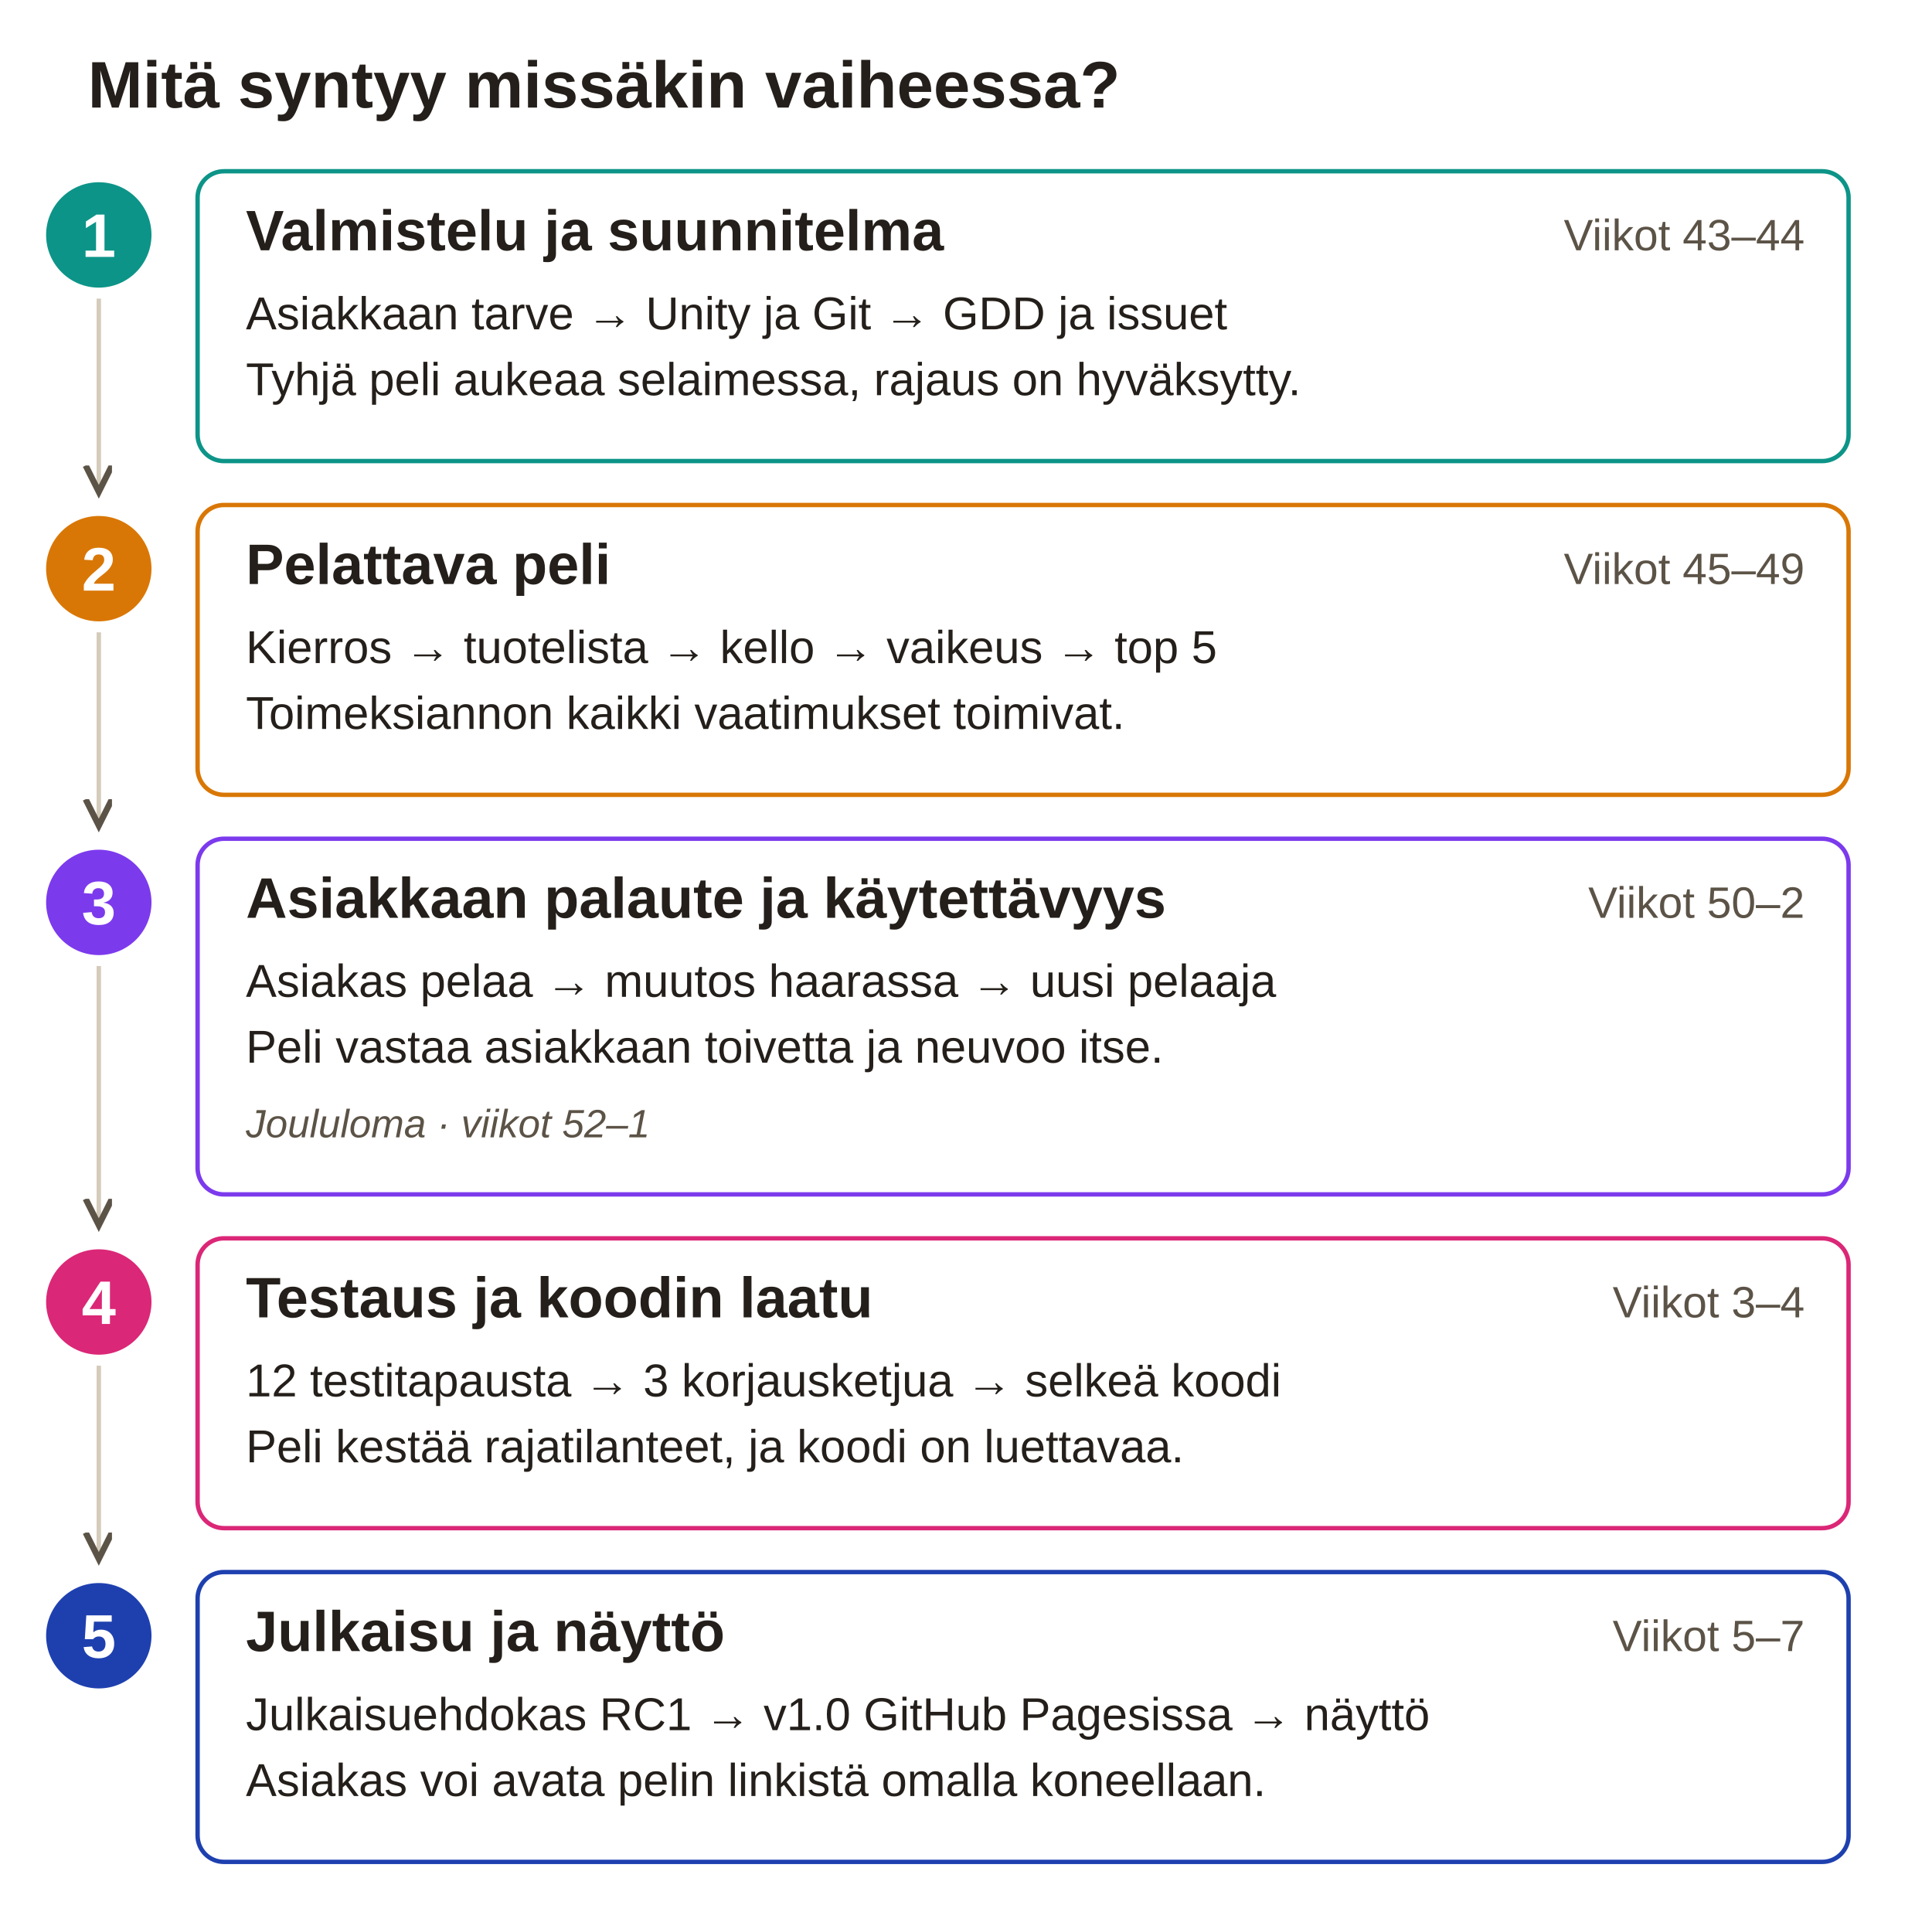
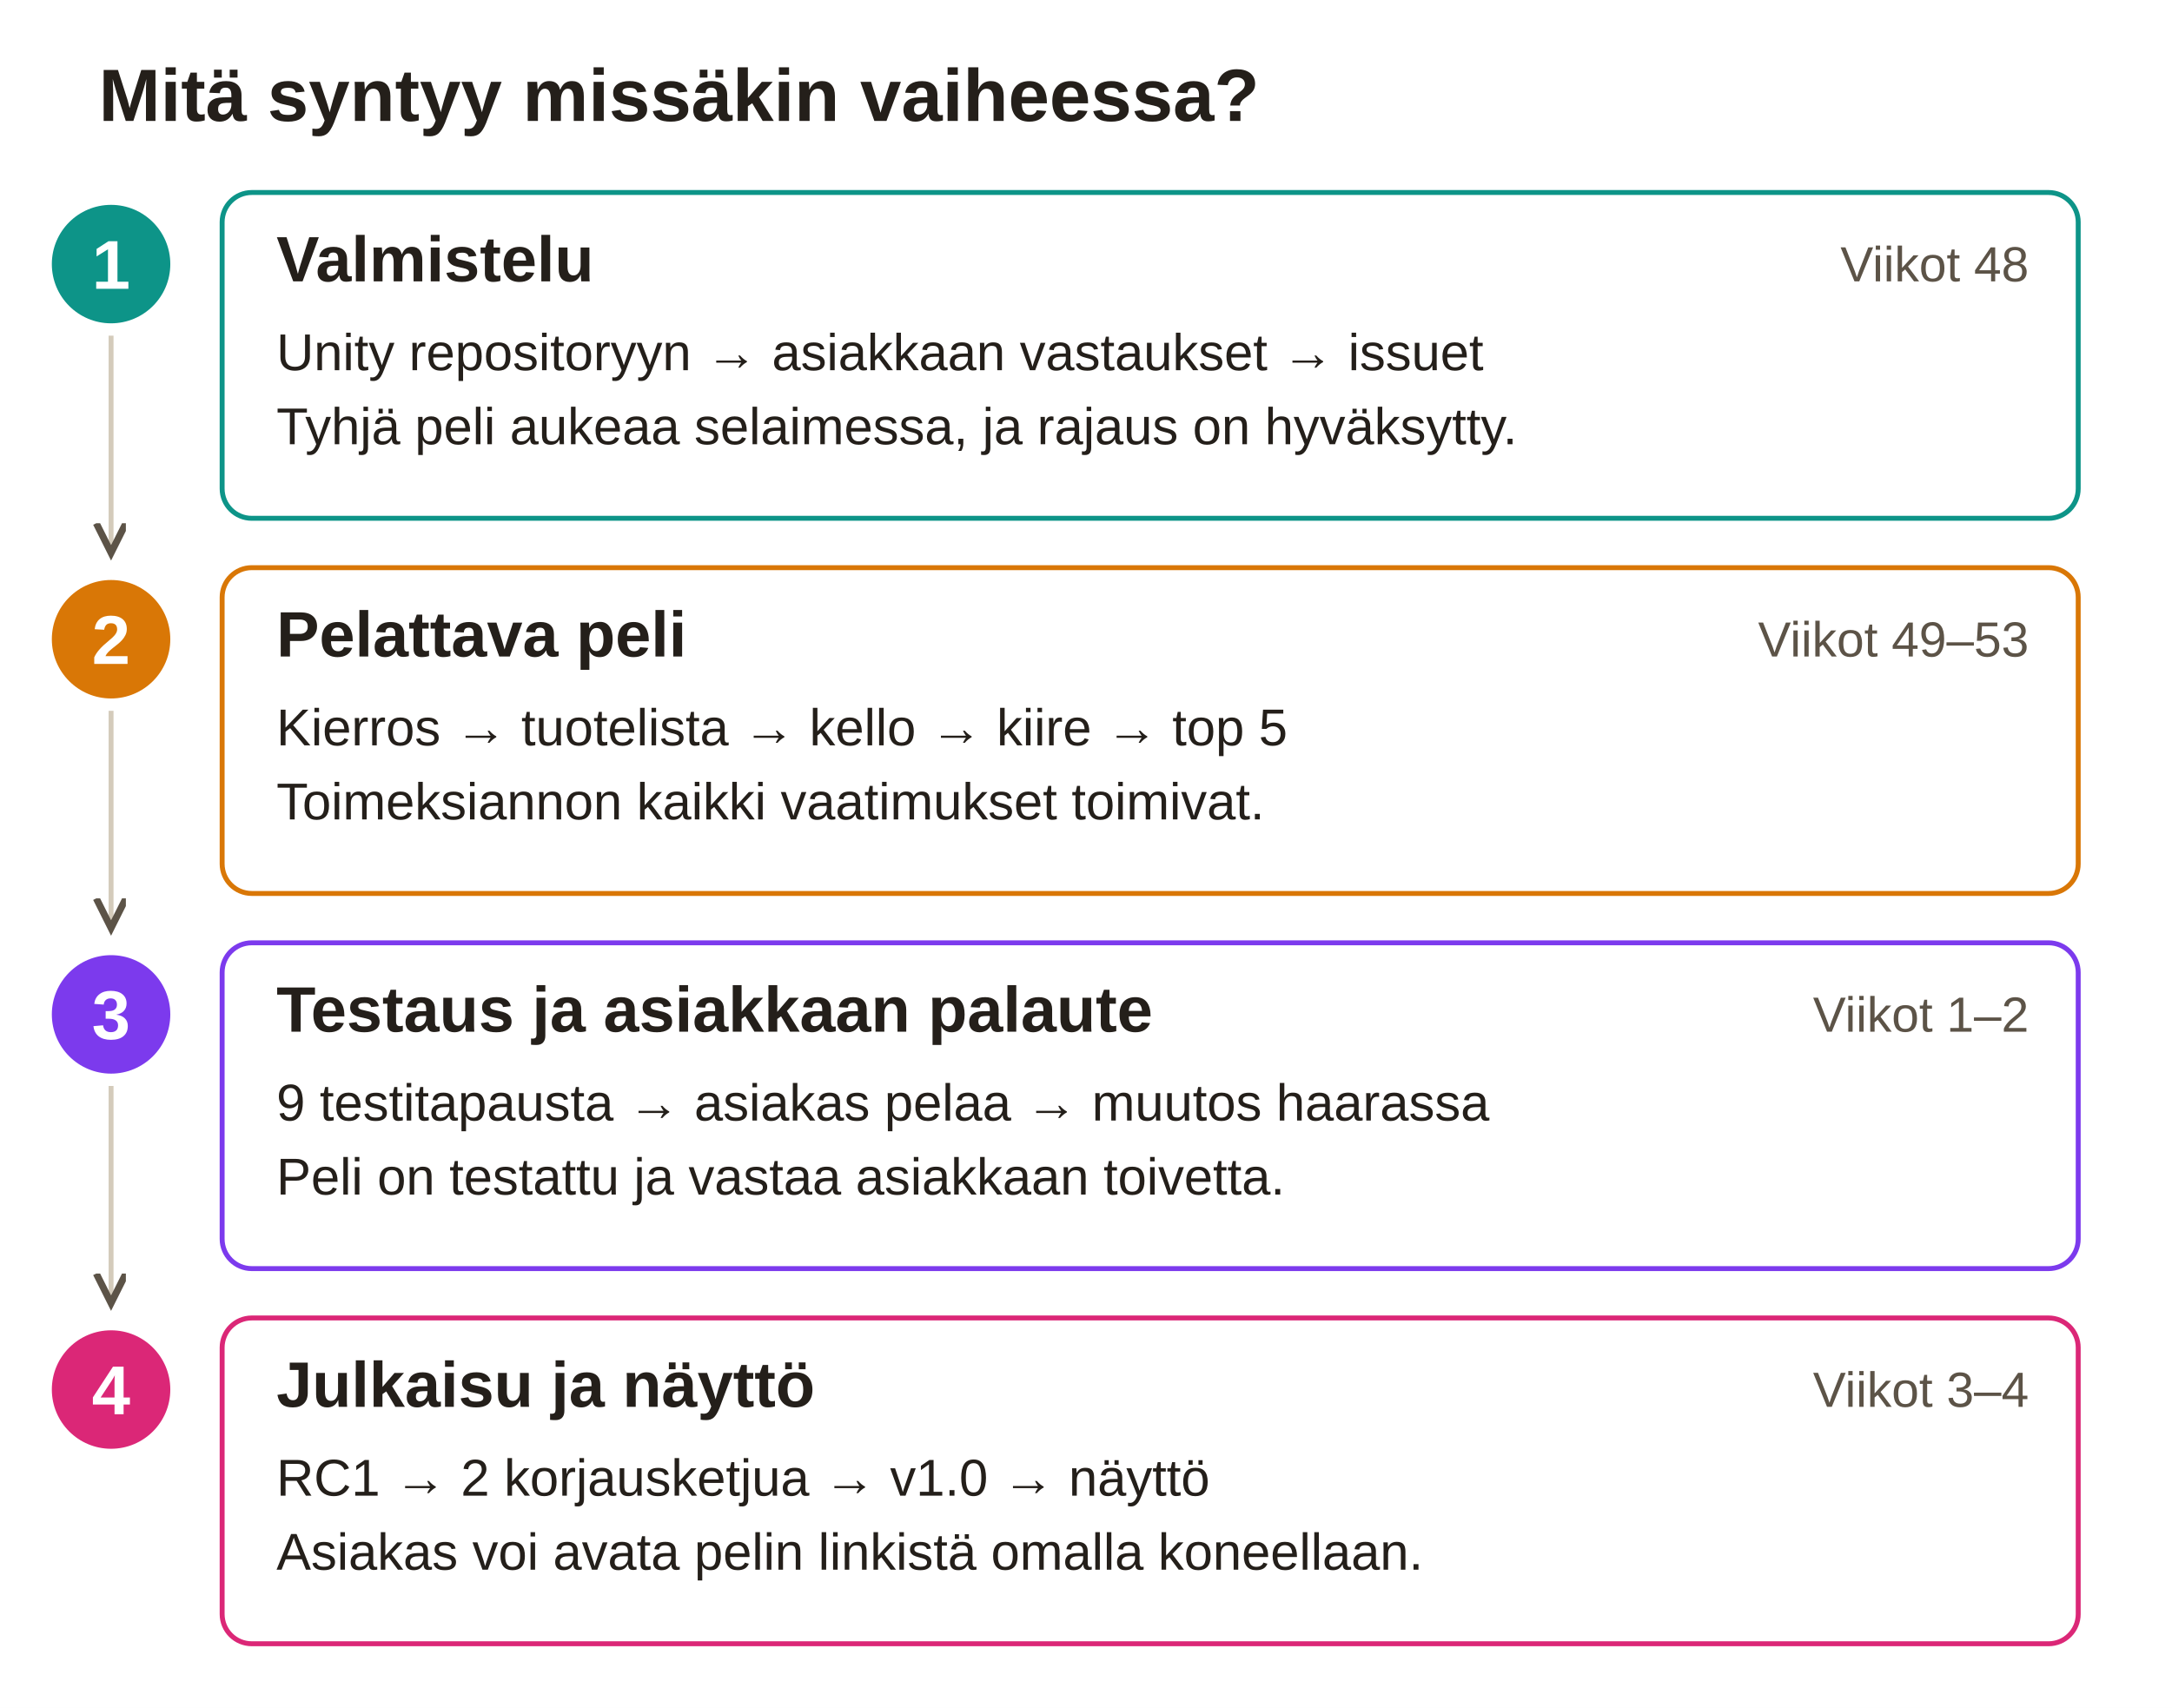
- <svg xmlns="http://www.w3.org/2000/svg" width="880" height="874" viewBox="0 0 880 874" role="img" aria-labelledby="title desc">
-   <rect width="880" height="874" fill="#ffffff" />
+ <svg xmlns="http://www.w3.org/2000/svg" width="880" height="692" viewBox="0 0 880 692" role="img" aria-labelledby="title desc">
+   <rect width="880" height="692" fill="#ffffff" />
  <defs>
    <marker id="nuoli" markerWidth="8" markerHeight="8" refX="6" refY="3" orient="auto">
      <path d="M0 0L6 3L0 6" fill="none" stroke="#5c5347" stroke-width="1.4" />
    </marker>
  </defs>
  <text x="40" y="49" fill="#241f1a" font-family="Arial, Helvetica, sans-serif" font-size="30" font-weight="700">Mitä syntyy missäkin vaiheessa?</text>
  <rect x="90" y="78" width="752" height="132" rx="12" fill="#ffffff" stroke="#0d9488" stroke-width="2" />
  <circle cx="45" cy="107" r="24" fill="#0d9488" />
  <text x="45" y="117" fill="#ffffff" font-family="Arial, Helvetica, sans-serif" font-size="28" font-weight="700" text-anchor="middle">1</text>
-   <text x="112" y="114" fill="#241f1a" font-family="Arial, Helvetica, sans-serif" font-size="26" font-weight="700">Valmistelu ja suunnitelma</text>
-   <text x="822" y="114" fill="#5c5347" font-family="Arial, Helvetica, sans-serif" font-size="20" text-anchor="end">Viikot 43–44</text>
-   <text x="112" y="150" fill="#241f1a" font-family="Arial, Helvetica, sans-serif" font-size="21">Asiakkaan tarve → Unity ja Git → GDD ja issuet</text>
-   <text x="112" y="180" fill="#241f1a" font-family="Arial, Helvetica, sans-serif" font-size="21">Tyhjä peli aukeaa selaimessa, rajaus on hyväksytty.</text>
+   <text x="112" y="114" fill="#241f1a" font-family="Arial, Helvetica, sans-serif" font-size="26" font-weight="700">Valmistelu</text>
+   <text x="822" y="114" fill="#5c5347" font-family="Arial, Helvetica, sans-serif" font-size="20" text-anchor="end">Viikot 48</text>
+   <text x="112" y="150" fill="#241f1a" font-family="Arial, Helvetica, sans-serif" font-size="21">Unity repositoryyn → asiakkaan vastaukset → issuet</text>
+   <text x="112" y="180" fill="#241f1a" font-family="Arial, Helvetica, sans-serif" font-size="21">Tyhjä peli aukeaa selaimessa, ja rajaus on hyväksytty.</text>
  <path d="M45 136V224" stroke="#d4cbbb" stroke-width="2" marker-end="url(#nuoli)" />
  <rect x="90" y="230" width="752" height="132" rx="12" fill="#ffffff" stroke="#d97706" stroke-width="2" />
  <circle cx="45" cy="259" r="24" fill="#d97706" />
  <text x="45" y="269" fill="#ffffff" font-family="Arial, Helvetica, sans-serif" font-size="28" font-weight="700" text-anchor="middle">2</text>
  <text x="112" y="266" fill="#241f1a" font-family="Arial, Helvetica, sans-serif" font-size="26" font-weight="700">Pelattava peli</text>
-   <text x="822" y="266" fill="#5c5347" font-family="Arial, Helvetica, sans-serif" font-size="20" text-anchor="end">Viikot 45–49</text>
-   <text x="112" y="302" fill="#241f1a" font-family="Arial, Helvetica, sans-serif" font-size="21">Kierros → tuotelista → kello → vaikeus → top 5</text>
+   <text x="822" y="266" fill="#5c5347" font-family="Arial, Helvetica, sans-serif" font-size="20" text-anchor="end">Viikot 49–53</text>
+   <text x="112" y="302" fill="#241f1a" font-family="Arial, Helvetica, sans-serif" font-size="21">Kierros → tuotelista → kello → kiire → top 5</text>
  <text x="112" y="332" fill="#241f1a" font-family="Arial, Helvetica, sans-serif" font-size="21">Toimeksiannon kaikki vaatimukset toimivat.</text>
  <path d="M45 288V376" stroke="#d4cbbb" stroke-width="2" marker-end="url(#nuoli)" />
-   <rect x="90" y="382" width="752" height="162" rx="12" fill="#ffffff" stroke="#7c3aed" stroke-width="2" />
+   <rect x="90" y="382" width="752" height="132" rx="12" fill="#ffffff" stroke="#7c3aed" stroke-width="2" />
  <circle cx="45" cy="411" r="24" fill="#7c3aed" />
  <text x="45" y="421" fill="#ffffff" font-family="Arial, Helvetica, sans-serif" font-size="28" font-weight="700" text-anchor="middle">3</text>
-   <text x="112" y="418" fill="#241f1a" font-family="Arial, Helvetica, sans-serif" font-size="26" font-weight="700">Asiakkaan palaute ja käytettävyys</text>
-   <text x="822" y="418" fill="#5c5347" font-family="Arial, Helvetica, sans-serif" font-size="20" text-anchor="end">Viikot 50–2</text>
-   <text x="112" y="454" fill="#241f1a" font-family="Arial, Helvetica, sans-serif" font-size="21">Asiakas pelaa → muutos haarassa → uusi pelaaja</text>
-   <text x="112" y="484" fill="#241f1a" font-family="Arial, Helvetica, sans-serif" font-size="21">Peli vastaa asiakkaan toivetta ja neuvoo itse.</text>
-   <text x="112" y="518" fill="#5c5347" font-family="Arial, Helvetica, sans-serif" font-size="18" font-style="italic">Joululoma · viikot 52–1</text>
-   <path d="M45 440V558" stroke="#d4cbbb" stroke-width="2" marker-end="url(#nuoli)" />
-   <rect x="90" y="564" width="752" height="132" rx="12" fill="#ffffff" stroke="#db2777" stroke-width="2" />
-   <circle cx="45" cy="593" r="24" fill="#db2777" />
-   <text x="45" y="603" fill="#ffffff" font-family="Arial, Helvetica, sans-serif" font-size="28" font-weight="700" text-anchor="middle">4</text>
-   <text x="112" y="600" fill="#241f1a" font-family="Arial, Helvetica, sans-serif" font-size="26" font-weight="700">Testaus ja koodin laatu</text>
-   <text x="822" y="600" fill="#5c5347" font-family="Arial, Helvetica, sans-serif" font-size="20" text-anchor="end">Viikot 3–4</text>
-   <text x="112" y="636" fill="#241f1a" font-family="Arial, Helvetica, sans-serif" font-size="21">12 testitapausta → 3 korjausketjua → selkeä koodi</text>
-   <text x="112" y="666" fill="#241f1a" font-family="Arial, Helvetica, sans-serif" font-size="21">Peli kestää rajatilanteet, ja koodi on luettavaa.</text>
-   <path d="M45 622V710" stroke="#d4cbbb" stroke-width="2" marker-end="url(#nuoli)" />
-   <rect x="90" y="716" width="752" height="132" rx="12" fill="#ffffff" stroke="#1e40af" stroke-width="2" />
-   <circle cx="45" cy="745" r="24" fill="#1e40af" />
-   <text x="45" y="755" fill="#ffffff" font-family="Arial, Helvetica, sans-serif" font-size="28" font-weight="700" text-anchor="middle">5</text>
-   <text x="112" y="752" fill="#241f1a" font-family="Arial, Helvetica, sans-serif" font-size="26" font-weight="700">Julkaisu ja näyttö</text>
-   <text x="822" y="752" fill="#5c5347" font-family="Arial, Helvetica, sans-serif" font-size="20" text-anchor="end">Viikot 5–7</text>
-   <text x="112" y="788" fill="#241f1a" font-family="Arial, Helvetica, sans-serif" font-size="21">Julkaisuehdokas RC1 → v1.0 GitHub Pagesissa → näyttö</text>
-   <text x="112" y="818" fill="#241f1a" font-family="Arial, Helvetica, sans-serif" font-size="21">Asiakas voi avata pelin linkistä omalla koneellaan.</text>
+   <text x="112" y="418" fill="#241f1a" font-family="Arial, Helvetica, sans-serif" font-size="26" font-weight="700">Testaus ja asiakkaan palaute</text>
+   <text x="822" y="418" fill="#5c5347" font-family="Arial, Helvetica, sans-serif" font-size="20" text-anchor="end">Viikot 1–2</text>
+   <text x="112" y="454" fill="#241f1a" font-family="Arial, Helvetica, sans-serif" font-size="21">9 testitapausta → asiakas pelaa → muutos haarassa</text>
+   <text x="112" y="484" fill="#241f1a" font-family="Arial, Helvetica, sans-serif" font-size="21">Peli on testattu ja vastaa asiakkaan toivetta.</text>
+   <path d="M45 440V528" stroke="#d4cbbb" stroke-width="2" marker-end="url(#nuoli)" />
+   <rect x="90" y="534" width="752" height="132" rx="12" fill="#ffffff" stroke="#db2777" stroke-width="2" />
+   <circle cx="45" cy="563" r="24" fill="#db2777" />
+   <text x="45" y="573" fill="#ffffff" font-family="Arial, Helvetica, sans-serif" font-size="28" font-weight="700" text-anchor="middle">4</text>
+   <text x="112" y="570" fill="#241f1a" font-family="Arial, Helvetica, sans-serif" font-size="26" font-weight="700">Julkaisu ja näyttö</text>
+   <text x="822" y="570" fill="#5c5347" font-family="Arial, Helvetica, sans-serif" font-size="20" text-anchor="end">Viikot 3–4</text>
+   <text x="112" y="606" fill="#241f1a" font-family="Arial, Helvetica, sans-serif" font-size="21">RC1 → 2 korjausketjua → v1.0 → näyttö</text>
+   <text x="112" y="636" fill="#241f1a" font-family="Arial, Helvetica, sans-serif" font-size="21">Asiakas voi avata pelin linkistä omalla koneellaan.</text>
</svg>
